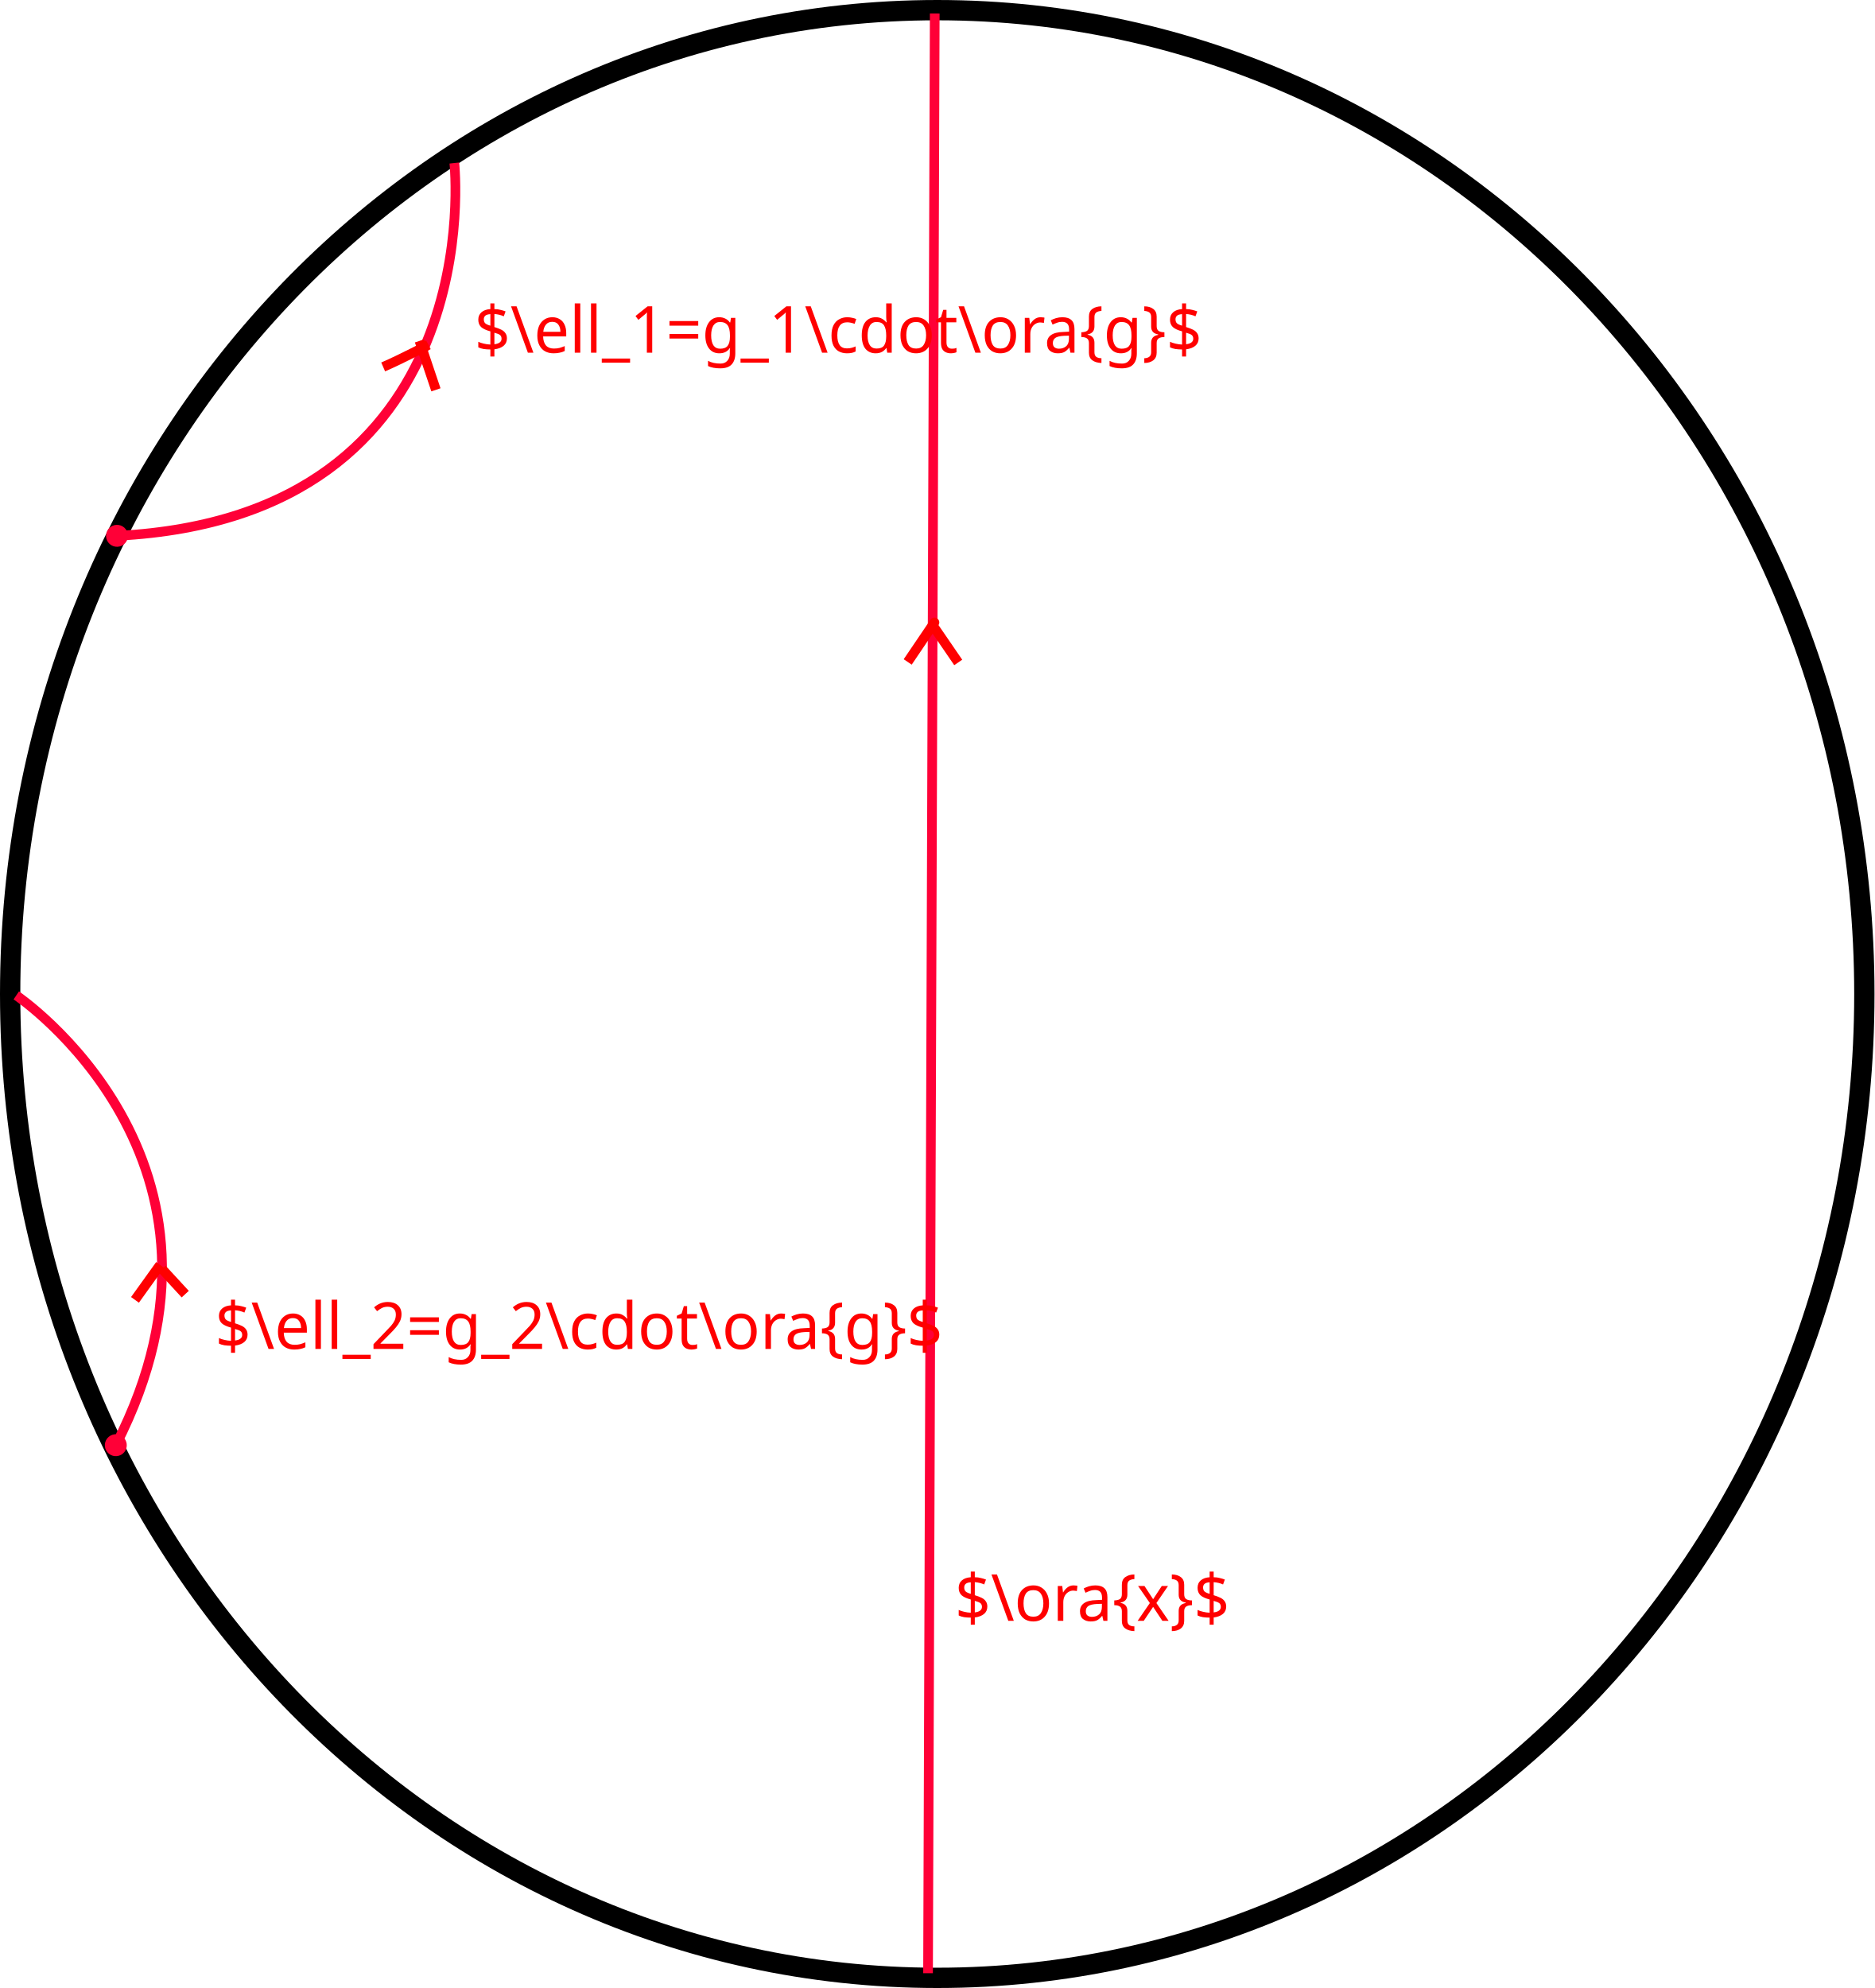
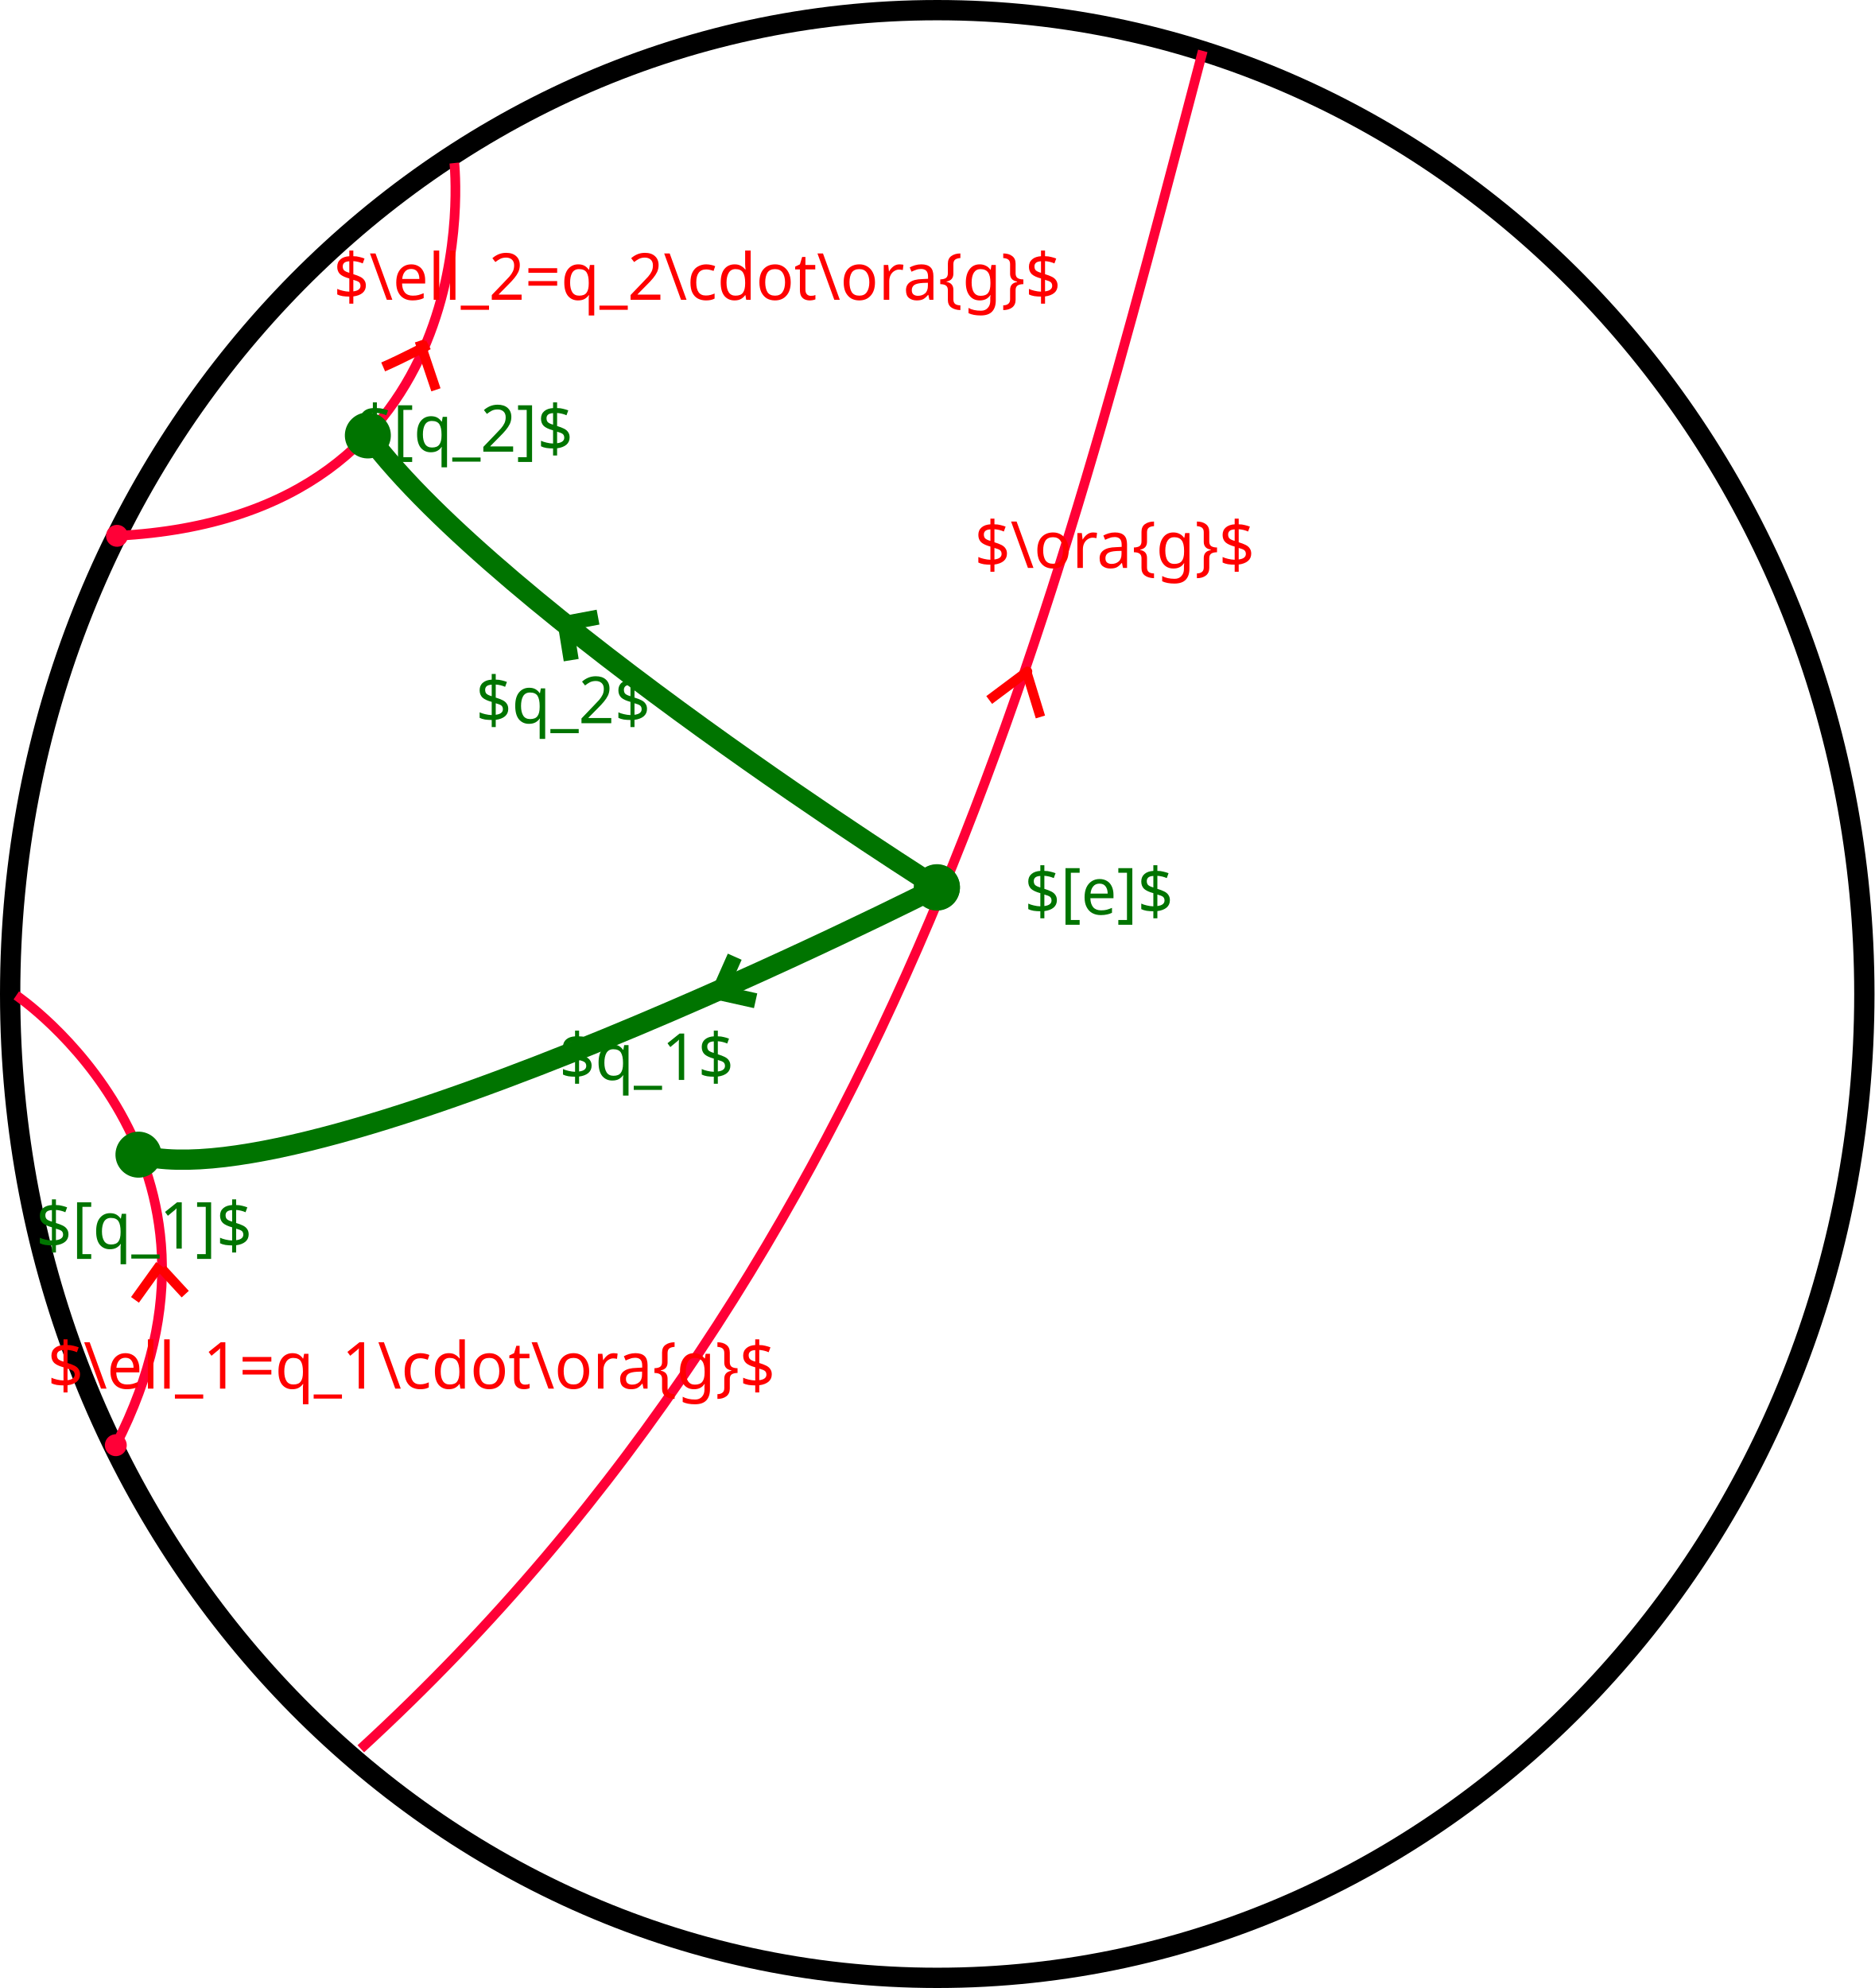
<svg xmlns="http://www.w3.org/2000/svg" width="193.647mm" height="205.363mm" viewBox="0 0 193.647 205.363" version="1.1" id="svg13623">
  <defs id="defs13617">
    <marker style="overflow:visible" id="marker3789" refX="0" refY="0" orient="auto">
      <path transform="matrix(0.2,0,0,0.2,1.48,0.2)" style="fill:#ff0037;fill-opacity:1;fill-rule:evenodd;stroke:#ff0037;stroke-width:1pt;stroke-opacity:1" d="m -2.5,-1 c 0,2.76 -2.24,5 -5,5 -2.76,0 -5,-2.24 -5,-5 0,-2.76 2.24,-5 5,-5 2.76,0 5,2.24 5,5 z" id="path3787" />
    </marker>
    <marker style="overflow:visible" id="marker3391" refX="0" refY="0" orient="auto">
      <path transform="matrix(0.2,0,0,0.2,1.48,0.2)" style="fill:#ff0037;fill-opacity:1;fill-rule:evenodd;stroke:#ff0037;stroke-width:1pt;stroke-opacity:1" d="m -2.5,-1 c 0,2.76 -2.24,5 -5,5 -2.76,0 -5,-2.24 -5,-5 0,-2.76 2.24,-5 5,-5 2.76,0 5,2.24 5,5 z" id="path3389" />
    </marker>
    <marker style="overflow:visible" id="marker3267" refX="0" refY="0" orient="auto">
      <path transform="matrix(0.2,0,0,0.2,1.48,0.2)" style="fill:#ff0037;fill-opacity:1;fill-rule:evenodd;stroke:#ff0037;stroke-width:1pt;stroke-opacity:1" d="m -2.5,-1 c 0,2.76 -2.24,5 -5,5 -2.76,0 -5,-2.24 -5,-5 0,-2.76 2.24,-5 5,-5 2.76,0 5,2.24 5,5 z" id="path3265" />
    </marker>
    <marker orient="auto" refY="0" refX="0" id="marker2658" style="overflow:visible">
      <path id="path2656" d="M 0,0 5,-5 -12.5,0 5,5 Z" style="fill:#0000ff;fill-opacity:1;fill-rule:evenodd;stroke:#0000ff;stroke-width:1pt;stroke-opacity:1" transform="matrix(-0.2,0,0,-0.2,-1.2,0)" />
    </marker>
    <marker orient="auto" refY="0" refX="0" id="marker1345" style="overflow:visible">
      <path id="path1097" d="M 0,0 5,-5 -12.5,0 5,5 Z" style="fill:#0000ff;fill-opacity:1;fill-rule:evenodd;stroke:#0000ff;stroke-width:1pt;stroke-opacity:1" transform="matrix(-0.2,0,0,-0.2,-1.2,0)" />
    </marker>
    <marker orient="auto" refY="0" refX="0" id="marker1325" style="overflow:visible">
      <path id="path1323" d="m -2.5,-1 c 0,2.76 -2.24,5 -5,5 -2.76,0 -5,-2.24 -5,-5 0,-2.76 2.24,-5 5,-5 2.76,0 5,2.24 5,5 z" style="fill:#007400;fill-opacity:1;fill-rule:evenodd;stroke:#007400;stroke-width:1pt;stroke-opacity:1" transform="matrix(0.2,0,0,0.2,1.48,0.2)" />
    </marker>
    <marker orient="auto" refY="0" refX="0" id="marker1321" style="overflow:visible">
      <path id="path1319" d="m -2.5,-1 c 0,2.76 -2.24,5 -5,5 -2.76,0 -5,-2.24 -5,-5 0,-2.76 2.24,-5 5,-5 2.76,0 5,2.24 5,5 z" style="fill:#007400;fill-opacity:1;fill-rule:evenodd;stroke:#007400;stroke-width:1pt;stroke-opacity:1" transform="matrix(0.2,0,0,0.2,1.48,0.2)" />
    </marker>
    <marker orient="auto" refY="0" refX="0" id="marker1315" style="overflow:visible">
      <path id="path1313" d="m -2.5,-1 c 0,2.76 -2.24,5 -5,5 -2.76,0 -5,-2.24 -5,-5 0,-2.76 2.24,-5 5,-5 2.76,0 5,2.24 5,5 z" style="fill:#007400;fill-opacity:1;fill-rule:evenodd;stroke:#007400;stroke-width:1pt;stroke-opacity:1" transform="matrix(0.2,0,0,0.2,1.48,0.2)" />
    </marker>
    <marker orient="auto" refY="0" refX="0" id="marker1311" style="overflow:visible">
      <path id="path1309" d="m -2.5,-1 c 0,2.76 -2.24,5 -5,5 -2.76,0 -5,-2.24 -5,-5 0,-2.76 2.24,-5 5,-5 2.76,0 5,2.24 5,5 z" style="fill:#007400;fill-opacity:1;fill-rule:evenodd;stroke:#007400;stroke-width:1pt;stroke-opacity:1" transform="matrix(0.2,0,0,0.2,1.48,0.2)" />
    </marker>
    <marker orient="auto" refY="0" refX="0" id="marker1307" style="overflow:visible">
      <path id="path1305" d="m -2.5,-1 c 0,2.76 -2.24,5 -5,5 -2.76,0 -5,-2.24 -5,-5 0,-2.76 2.24,-5 5,-5 2.76,0 5,2.24 5,5 z" style="fill:#007400;fill-opacity:1;fill-rule:evenodd;stroke:#007400;stroke-width:1pt;stroke-opacity:1" transform="matrix(0.2,0,0,0.2,1.48,0.2)" />
    </marker>
    <marker orient="auto" refY="0" refX="0" id="DotS" style="overflow:visible">
      <path id="path1074" d="m -2.5,-1 c 0,2.76 -2.24,5 -5,5 -2.76,0 -5,-2.24 -5,-5 0,-2.76 2.24,-5 5,-5 2.76,0 5,2.24 5,5 z" style="fill:#007400;fill-opacity:1;fill-rule:evenodd;stroke:#007400;stroke-width:1pt;stroke-opacity:1" transform="matrix(0.2,0,0,0.2,1.48,0.2)" />
    </marker>
    <marker orient="auto" refY="0" refX="0" id="marker1297" style="overflow:visible">
      <path id="path1295" d="M 0,0 5,-5 -12.5,0 5,5 Z" style="fill:#000000;fill-opacity:1;fill-rule:evenodd;stroke:#000000;stroke-width:1pt;stroke-opacity:1" transform="matrix(-0.2,0,0,-0.2,-1.2,0)" />
    </marker>
    <marker orient="auto" refY="0" refX="0" id="marker1270" style="overflow:visible">
      <path id="path1022" d="M 0,0 5,-5 -12.5,0 5,5 Z" style="fill:#000000;fill-opacity:1;fill-rule:evenodd;stroke:#000000;stroke-width:1pt;stroke-opacity:1" transform="matrix(-0.2,0,0,-0.2,-1.2,0)" />
    </marker>
    <marker style="overflow:visible" id="marker19486" refX="0" refY="0" orient="auto">
      <path transform="matrix(-0.2,0,0,-0.2,-1.2,0)" style="fill:#000000;fill-opacity:1;fill-rule:evenodd;stroke:#000000;stroke-width:1pt;stroke-opacity:1" d="M 0,0 5,-5 -12.5,0 5,5 Z" id="path19484" />
    </marker>
    <marker orient="auto" refY="0" refX="0" id="Arrow1Send" style="overflow:visible">
      <path id="path842" d="M 0,0 5,-5 -12.5,0 5,5 Z" style="fill:#000000;fill-opacity:1;fill-rule:evenodd;stroke:#000000;stroke-width:1pt;stroke-opacity:1" transform="matrix(-0.2,0,0,-0.2,-1.2,0)" />
    </marker>
    <marker orient="auto" refY="0" refX="0" id="marker9642" style="overflow:visible">
      <path id="path9640" d="m -2.5,-1 c 0,2.76 -2.24,5 -5,5 -2.76,0 -5,-2.24 -5,-5 0,-2.76 2.24,-5 5,-5 2.76,0 5,2.24 5,5 z" style="fill:#000000;fill-opacity:1;fill-rule:evenodd;stroke:#000000;stroke-width:1pt;stroke-opacity:1" transform="matrix(0.2,0,0,0.2,1.48,0.2)" />
    </marker>
    <marker orient="auto" refY="0" refX="0" id="marker13570" style="overflow:visible">
      <path id="path13568" d="m -2.5,-1 c 0,2.76 -2.24,5 -5,5 -2.76,0 -5,-2.24 -5,-5 0,-2.76 2.24,-5 5,-5 2.76,0 5,2.24 5,5 z" style="fill:#000000;fill-opacity:1;fill-rule:evenodd;stroke:#000000;stroke-width:1pt;stroke-opacity:1" transform="matrix(0.2,0,0,0.2,1.48,0.2)" />
    </marker>
    <marker orient="auto" refY="0" refX="0" id="marker1270-1" style="overflow:visible">
      <path id="path1022-5" d="M 0,0 5,-5 -12.5,0 5,5 Z" style="fill:#000000;fill-opacity:1;fill-rule:evenodd;stroke:#000000;stroke-width:1pt;stroke-opacity:1" transform="matrix(-0.2,0,0,-0.2,-1.2,0)" />
    </marker>
    <marker orient="auto" refY="0" refX="0" id="marker1345-3" style="overflow:visible">
      <path id="path1097-7" d="M 0,0 5,-5 -12.5,0 5,5 Z" style="fill:#0000ff;fill-opacity:1;fill-rule:evenodd;stroke:#0000ff;stroke-width:1pt;stroke-opacity:1" transform="matrix(-0.2,0,0,-0.2,-1.2,0)" />
    </marker>
  </defs>
  <g id="layer1" transform="translate(-32.06848,-32.21726)">
    <ellipse style="fill:none;fill-opacity:1;stroke:#000000;stroke-width:2.097;stroke-miterlimit:4;stroke-dasharray:none;stroke-dashoffset:0;stroke-opacity:1" id="path2514-8-7" cx="128.892" cy="134.899" rx="95.775" ry="101.633" />
    <path style="fill:none;stroke:#ff0037;stroke-width:1;stroke-linecap:butt;stroke-linejoin:miter;stroke-miterlimit:4;stroke-dasharray:none;stroke-opacity:1;marker-start:url(#marker3391)" d="M 44.175,87.567 C 82.96,85.582 79.003,49.058 79.003,49.058" id="path9327-9" />
    <path style="fill:none;stroke:#ff0037;stroke-width:1;stroke-linecap:butt;stroke-linejoin:miter;stroke-miterlimit:4;stroke-dasharray:none;stroke-opacity:1;marker-start:url(#marker3267)" d="M 44.041,181.491 C 59.08,152.113 33.751,135.042 33.751,135.042" id="path9329-4" />
-     <path style="fill:none;stroke:#ff0037;stroke-width:1;stroke-linecap:butt;stroke-linejoin:miter;stroke-miterlimit:4;stroke-dasharray:none;stroke-opacity:1" d="M 128.632,33.61 127.941,236.053" id="path10390" />
-     <path style="fill:none;stroke:#ff0000;stroke-width:1;stroke-linecap:butt;stroke-linejoin:miter;stroke-miterlimit:4;stroke-dasharray:none;stroke-opacity:1" d="m 125.839,100.597 c 3.374,-4.986 2.714,-4.004 2.714,-4.004" id="path13194" />
-     <path style="fill:none;stroke:#ff0000;stroke-width:1;stroke-linecap:butt;stroke-linejoin:miter;stroke-miterlimit:4;stroke-dasharray:none;stroke-opacity:1" d="m 128.416,96.792 2.643,3.857" id="path13196" />
-     <text xml:space="preserve" style="font-style:normal;font-variant:normal;font-weight:normal;font-stretch:normal;font-size:6.604px;line-height:1.25;font-family:verdana;-inkscape-font-specification:verdana;letter-spacing:0px;word-spacing:0px;fill:#ff0000;fill-opacity:1;stroke:none;stroke-width:1.56;stroke-miterlimit:4;stroke-dasharray:none" x="82.285" y="67.646" id="text19550-5-3-7-3" transform="scale(0.9853451,1.014873)">
-       <tspan id="tspan19548-1-1-6-8" x="82.285" y="67.646" style="font-size:6.604px;fill:#ff0000;fill-opacity:1;stroke-width:1.56;stroke-miterlimit:4;stroke-dasharray:none">$\ell_1=g_1\cdot\ora{g}$</tspan>
+     <path style="fill:none;stroke:#ff0037;stroke-width:1;stroke-linecap:butt;stroke-linejoin:miter;stroke-miterlimit:4;stroke-dasharray:none;stroke-opacity:1" d="M 156.322,37.473 C 141.362,94.284 125.057,161.729 69.34,212.87" id="path10390" />
+     <path style="fill:none;stroke:#ff0000;stroke-width:1;stroke-linecap:butt;stroke-linejoin:miter;stroke-miterlimit:4;stroke-dasharray:none;stroke-opacity:1" d="m 134.258,104.528 c 4.82,-3.607 3.875,-2.895 3.875,-2.895" id="path13194" />
+     <path style="fill:none;stroke:#ff0000;stroke-width:1;stroke-linecap:butt;stroke-linejoin:miter;stroke-miterlimit:4;stroke-dasharray:none;stroke-opacity:1" d="m 138.179,101.809 1.369,4.471" id="path13196" />
+     <text xml:space="preserve" style="font-style:normal;font-variant:normal;font-weight:normal;font-stretch:normal;font-size:6.604px;line-height:1.25;font-family:verdana;-inkscape-font-specification:verdana;text-align:center;letter-spacing:0px;word-spacing:0px;text-anchor:middle;fill:#007400;fill-opacity:1;stroke:none;stroke-width:1.56;stroke-miterlimit:4;stroke-dasharray:none" x="85.904" y="105.361" id="text10762-0" transform="scale(0.9853451,1.014873)">
+       <tspan id="tspan10760-3" x="95.88" y="105.361" style="font-size:6.604px;text-align:center;text-anchor:middle;fill:#007400;fill-opacity:1;stroke-width:1.56;stroke-miterlimit:4;stroke-dasharray:none">$q_2$</tspan>
    </text>
-     <text xml:space="preserve" style="font-style:normal;font-variant:normal;font-weight:normal;font-stretch:normal;font-size:6.604px;line-height:1.25;font-family:verdana;-inkscape-font-specification:verdana;letter-spacing:0px;word-spacing:0px;fill:#ff0000;fill-opacity:1;stroke:none;stroke-width:1.56;stroke-miterlimit:4;stroke-dasharray:none" x="55.092" y="169.053" id="text19550-5-3-7-3-7" transform="scale(0.9853451,1.014873)">
-       <tspan id="tspan19548-1-1-6-8-5" x="55.092" y="169.053" style="font-size:6.604px;fill:#ff0000;fill-opacity:1;stroke-width:1.56;stroke-miterlimit:4;stroke-dasharray:none">$\ell_2=g_2\cdot\ora{g}$</tspan>
+     <text xml:space="preserve" style="font-style:normal;font-variant:normal;font-weight:normal;font-stretch:normal;font-size:6.604px;line-height:1.25;font-family:verdana;-inkscape-font-specification:verdana;text-align:center;letter-spacing:0px;word-spacing:0px;text-anchor:middle;fill:#007400;fill-opacity:1;stroke:none;stroke-width:1.56;stroke-miterlimit:4;stroke-dasharray:none" x="143.365" y="124.828" id="text10762-0-9" transform="scale(0.9853451,1.014873)">
+       <tspan id="tspan10760-3-6" x="152.051" y="124.828" style="font-size:6.604px;text-align:center;text-anchor:middle;fill:#007400;fill-opacity:1;stroke-width:1.56;stroke-miterlimit:4;stroke-dasharray:none">$[e]$</tspan>
+     </text>
+     <text xml:space="preserve" style="font-style:normal;font-variant:normal;font-weight:normal;font-stretch:normal;font-size:6.604px;line-height:1.25;font-family:verdana;-inkscape-font-specification:verdana;text-align:center;letter-spacing:0px;word-spacing:0px;text-anchor:middle;fill:#007400;fill-opacity:1;stroke:none;stroke-width:1.56;stroke-miterlimit:4;stroke-dasharray:none" x="85.591" y="77.72" id="text10762-0-9-7" transform="scale(0.9853451,1.014873)">
+       <tspan id="tspan10760-3-6-6" x="85.591" y="77.72" style="font-size:6.604px;text-align:center;text-anchor:middle;fill:#007400;fill-opacity:1;stroke-width:1.56;stroke-miterlimit:4;stroke-dasharray:none">$[q_2]$</tspan>
+     </text>
+     <text xml:space="preserve" style="font-style:normal;font-variant:normal;font-weight:normal;font-stretch:normal;font-size:6.604px;line-height:1.25;font-family:verdana;-inkscape-font-specification:verdana;letter-spacing:0px;word-spacing:0px;fill:#007400;fill-opacity:1;stroke:none;stroke-width:1.56;stroke-miterlimit:4;stroke-dasharray:none;text-anchor:middle;text-align:center" x="114.593" y="141.667" id="text10762-0-2-3" transform="scale(0.9853451,1.014873)">
+       <tspan id="tspan10760-3-3-1" x="104.617" y="141.667" style="font-size:6.604px;fill:#007400;fill-opacity:1;stroke-width:1.56;stroke-miterlimit:4;stroke-dasharray:none;text-anchor:middle;text-align:center">$q_1$</tspan>
+     </text>
+     <text xml:space="preserve" style="font-style:normal;font-variant:normal;font-weight:normal;font-stretch:normal;font-size:6.604px;line-height:1.25;font-family:verdana;-inkscape-font-specification:verdana;letter-spacing:0px;word-spacing:0px;fill:#007400;fill-opacity:1;stroke:none;stroke-width:1.56;stroke-miterlimit:4;stroke-dasharray:none;text-anchor:middle;text-align:center" x="64.918" y="158.841" id="text10762-0-2-3-9" transform="scale(0.9853451,1.014873)">
+       <tspan id="tspan10760-3-3-1-0" x="51.943" y="158.841" style="font-size:6.604px;fill:#007400;fill-opacity:1;stroke-width:1.56;stroke-miterlimit:4;stroke-dasharray:none;text-anchor:middle;text-align:center">$[q_1]$</tspan>
+     </text>
+     <path style="fill:none;stroke:#007400;stroke-width:2.097;stroke-linecap:butt;stroke-linejoin:miter;stroke-miterlimit:4;stroke-dasharray:none;stroke-opacity:1;marker-start:url(#marker1311);marker-end:url(#marker1315)" d="M 70.095,77.232 C 83.842,95.536 128.897,123.889 128.897,123.889" id="path1299" />
+     <path style="fill:none;stroke:#007400;stroke-width:2.097;stroke-linecap:butt;stroke-linejoin:miter;stroke-miterlimit:4;stroke-dasharray:none;stroke-opacity:1;marker-start:url(#DotS);marker-end:url(#marker1307)" d="M 46.414,151.506 C 64.812,156.453 128.897,123.889 128.897,123.889" id="path1301" />
+     <path style="fill:none;stroke:#007400;stroke-width:1.56;stroke-linecap:butt;stroke-linejoin:miter;stroke-miterlimit:4;stroke-dasharray:none;stroke-opacity:1" d="m 110.127,135.596 c -3.8,-0.846 -3.8,-0.846 -3.8,-0.846 l 1.643,-3.703" id="path1327" />
+     <path style="fill:none;stroke:#007400;stroke-width:1.56;stroke-linecap:butt;stroke-linejoin:miter;stroke-miterlimit:4;stroke-dasharray:none;stroke-opacity:1" d="m 91.077,100.411 -0.616,-3.808 3.389,-0.635" id="path1329" />
+     <text xml:space="preserve" style="font-style:normal;font-variant:normal;font-weight:normal;font-stretch:normal;font-size:6.604px;line-height:1.25;font-family:verdana;-inkscape-font-specification:verdana;text-align:center;letter-spacing:0px;word-spacing:0px;text-anchor:middle;fill:#ff0000;fill-opacity:1;stroke:none;stroke-width:1.56;stroke-miterlimit:4;stroke-dasharray:none" x="109.936" y="62.262" id="text19550-5-3-7-3" transform="scale(0.9853451,1.014873)">
+       <tspan id="tspan19548-1-1-6-8" x="109.936" y="62.262" style="font-size:6.604px;text-align:center;text-anchor:middle;fill:#ff0000;fill-opacity:1;stroke-width:1.56;stroke-miterlimit:4;stroke-dasharray:none">$\ell_2=q_2\cdot\ora{g}$</tspan>
+     </text>
+     <text xml:space="preserve" style="font-style:normal;font-variant:normal;font-weight:normal;font-stretch:normal;font-size:6.604px;line-height:1.25;font-family:verdana;-inkscape-font-specification:verdana;text-align:center;letter-spacing:0px;word-spacing:0px;text-anchor:middle;fill:#ff0000;fill-opacity:1;stroke:none;stroke-width:1.56;stroke-miterlimit:4;stroke-dasharray:none" x="79.971" y="173.091" id="text19550-5-3-7-3-7" transform="scale(0.9853451,1.014873)">
+       <tspan id="tspan19548-1-1-6-8-5" x="79.971" y="173.091" style="font-size:6.604px;text-align:center;text-anchor:middle;fill:#ff0000;fill-opacity:1;stroke-width:1.56;stroke-miterlimit:4;stroke-dasharray:none">$\ell_1=q_1\cdot\ora{g}$</tspan>
    </text>
    <path style="fill:none;stroke:#ff0000;stroke-width:1;stroke-linecap:butt;stroke-linejoin:miter;stroke-miterlimit:4;stroke-dasharray:none;stroke-opacity:1" d="M 71.652,70.122 C 73.592,69.283 76.327,67.839 76.327,67.839" id="path13194-7" />
    <path style="fill:none;stroke:#ff0000;stroke-width:1;stroke-linecap:butt;stroke-linejoin:miter;stroke-miterlimit:4;stroke-dasharray:none;stroke-opacity:1" d="m 75.403,67.432 1.699,5.054" id="path13196-6" />
    <path style="fill:none;stroke:#ff0000;stroke-width:1;stroke-linecap:butt;stroke-linejoin:miter;stroke-miterlimit:4;stroke-dasharray:none;stroke-opacity:1" d="m 48.606,162.884 -2.593,3.611" id="path13232-7" />
    <path style="fill:none;stroke:#ff0000;stroke-width:1;stroke-linecap:butt;stroke-linejoin:miter;stroke-miterlimit:4;stroke-dasharray:none;stroke-opacity:1" d="m 51.204,165.903 -2.393,-2.596" id="path13234-7" />
-     <text xml:space="preserve" style="font-style:normal;font-variant:normal;font-weight:normal;font-stretch:normal;font-size:6.604px;line-height:1.25;font-family:verdana;-inkscape-font-specification:verdana;letter-spacing:0px;word-spacing:0px;fill:#ff0000;fill-opacity:1;stroke:none;stroke-width:1.56;stroke-miterlimit:4;stroke-dasharray:none" x="132.652" y="196.727" id="text1107" transform="scale(0.9853451,1.014873)">
-       <tspan id="tspan1105" x="132.652" y="196.727" style="font-size:6.604px;fill:#ff0000;fill-opacity:1;stroke-width:1.56;stroke-miterlimit:4;stroke-dasharray:none">$\ora{x}$</tspan>
+     <text xml:space="preserve" style="font-style:normal;font-variant:normal;font-weight:normal;font-stretch:normal;font-size:6.604px;line-height:1.25;font-family:verdana;-inkscape-font-specification:verdana;text-align:center;letter-spacing:0px;word-spacing:0px;text-anchor:middle;fill:#ff0000;fill-opacity:1;stroke:none;stroke-width:1.56;stroke-miterlimit:4;stroke-dasharray:none" x="153.696" y="89.551" id="text1107" transform="scale(0.9853451,1.014873)">
+       <tspan id="tspan1105" x="153.696" y="89.551" style="font-size:6.604px;text-align:center;text-anchor:middle;fill:#ff0000;fill-opacity:1;stroke-width:1.56;stroke-miterlimit:4;stroke-dasharray:none">$\ora{g}$</tspan>
    </text>
    <text xml:space="preserve" style="font-size:3.175px;text-align:center;text-anchor:middle;fill:#000000;stroke-width:1" x="141.205" y="123.06" id="text1">
      <tspan id="tspan1" style="stroke-width:1" x="141.205" y="123.06" />
    </text>
  </g>
</svg>
